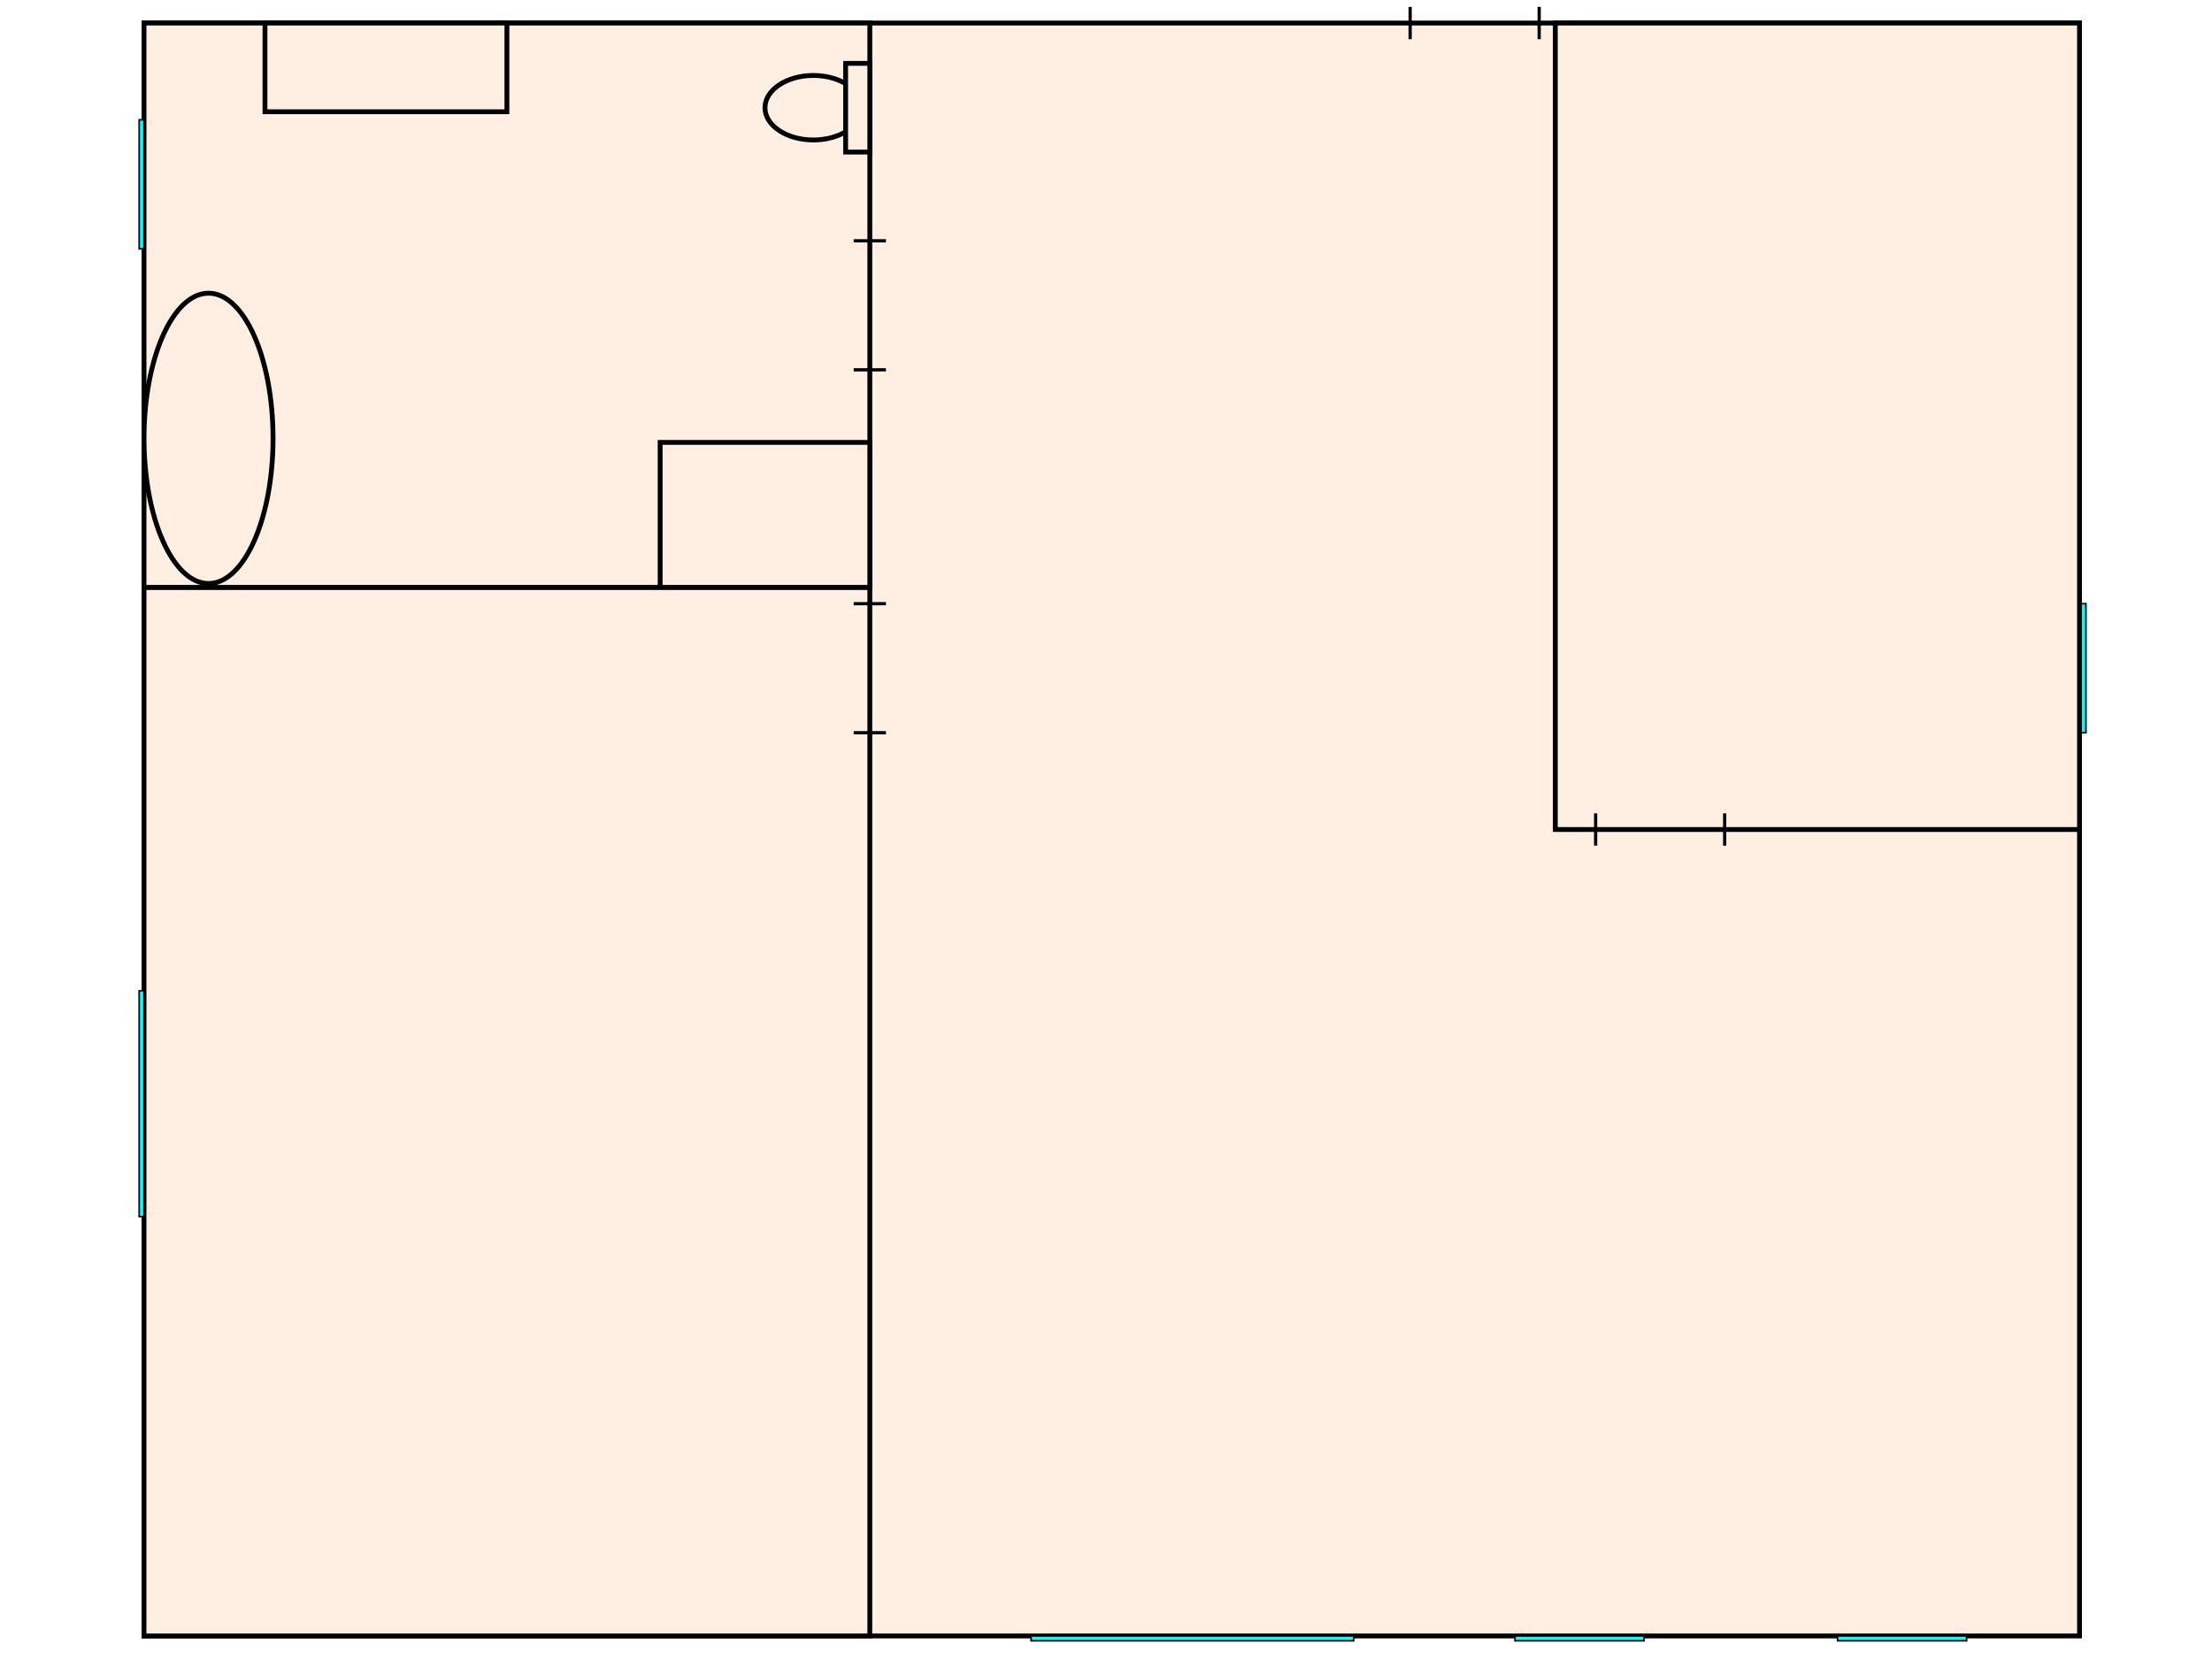
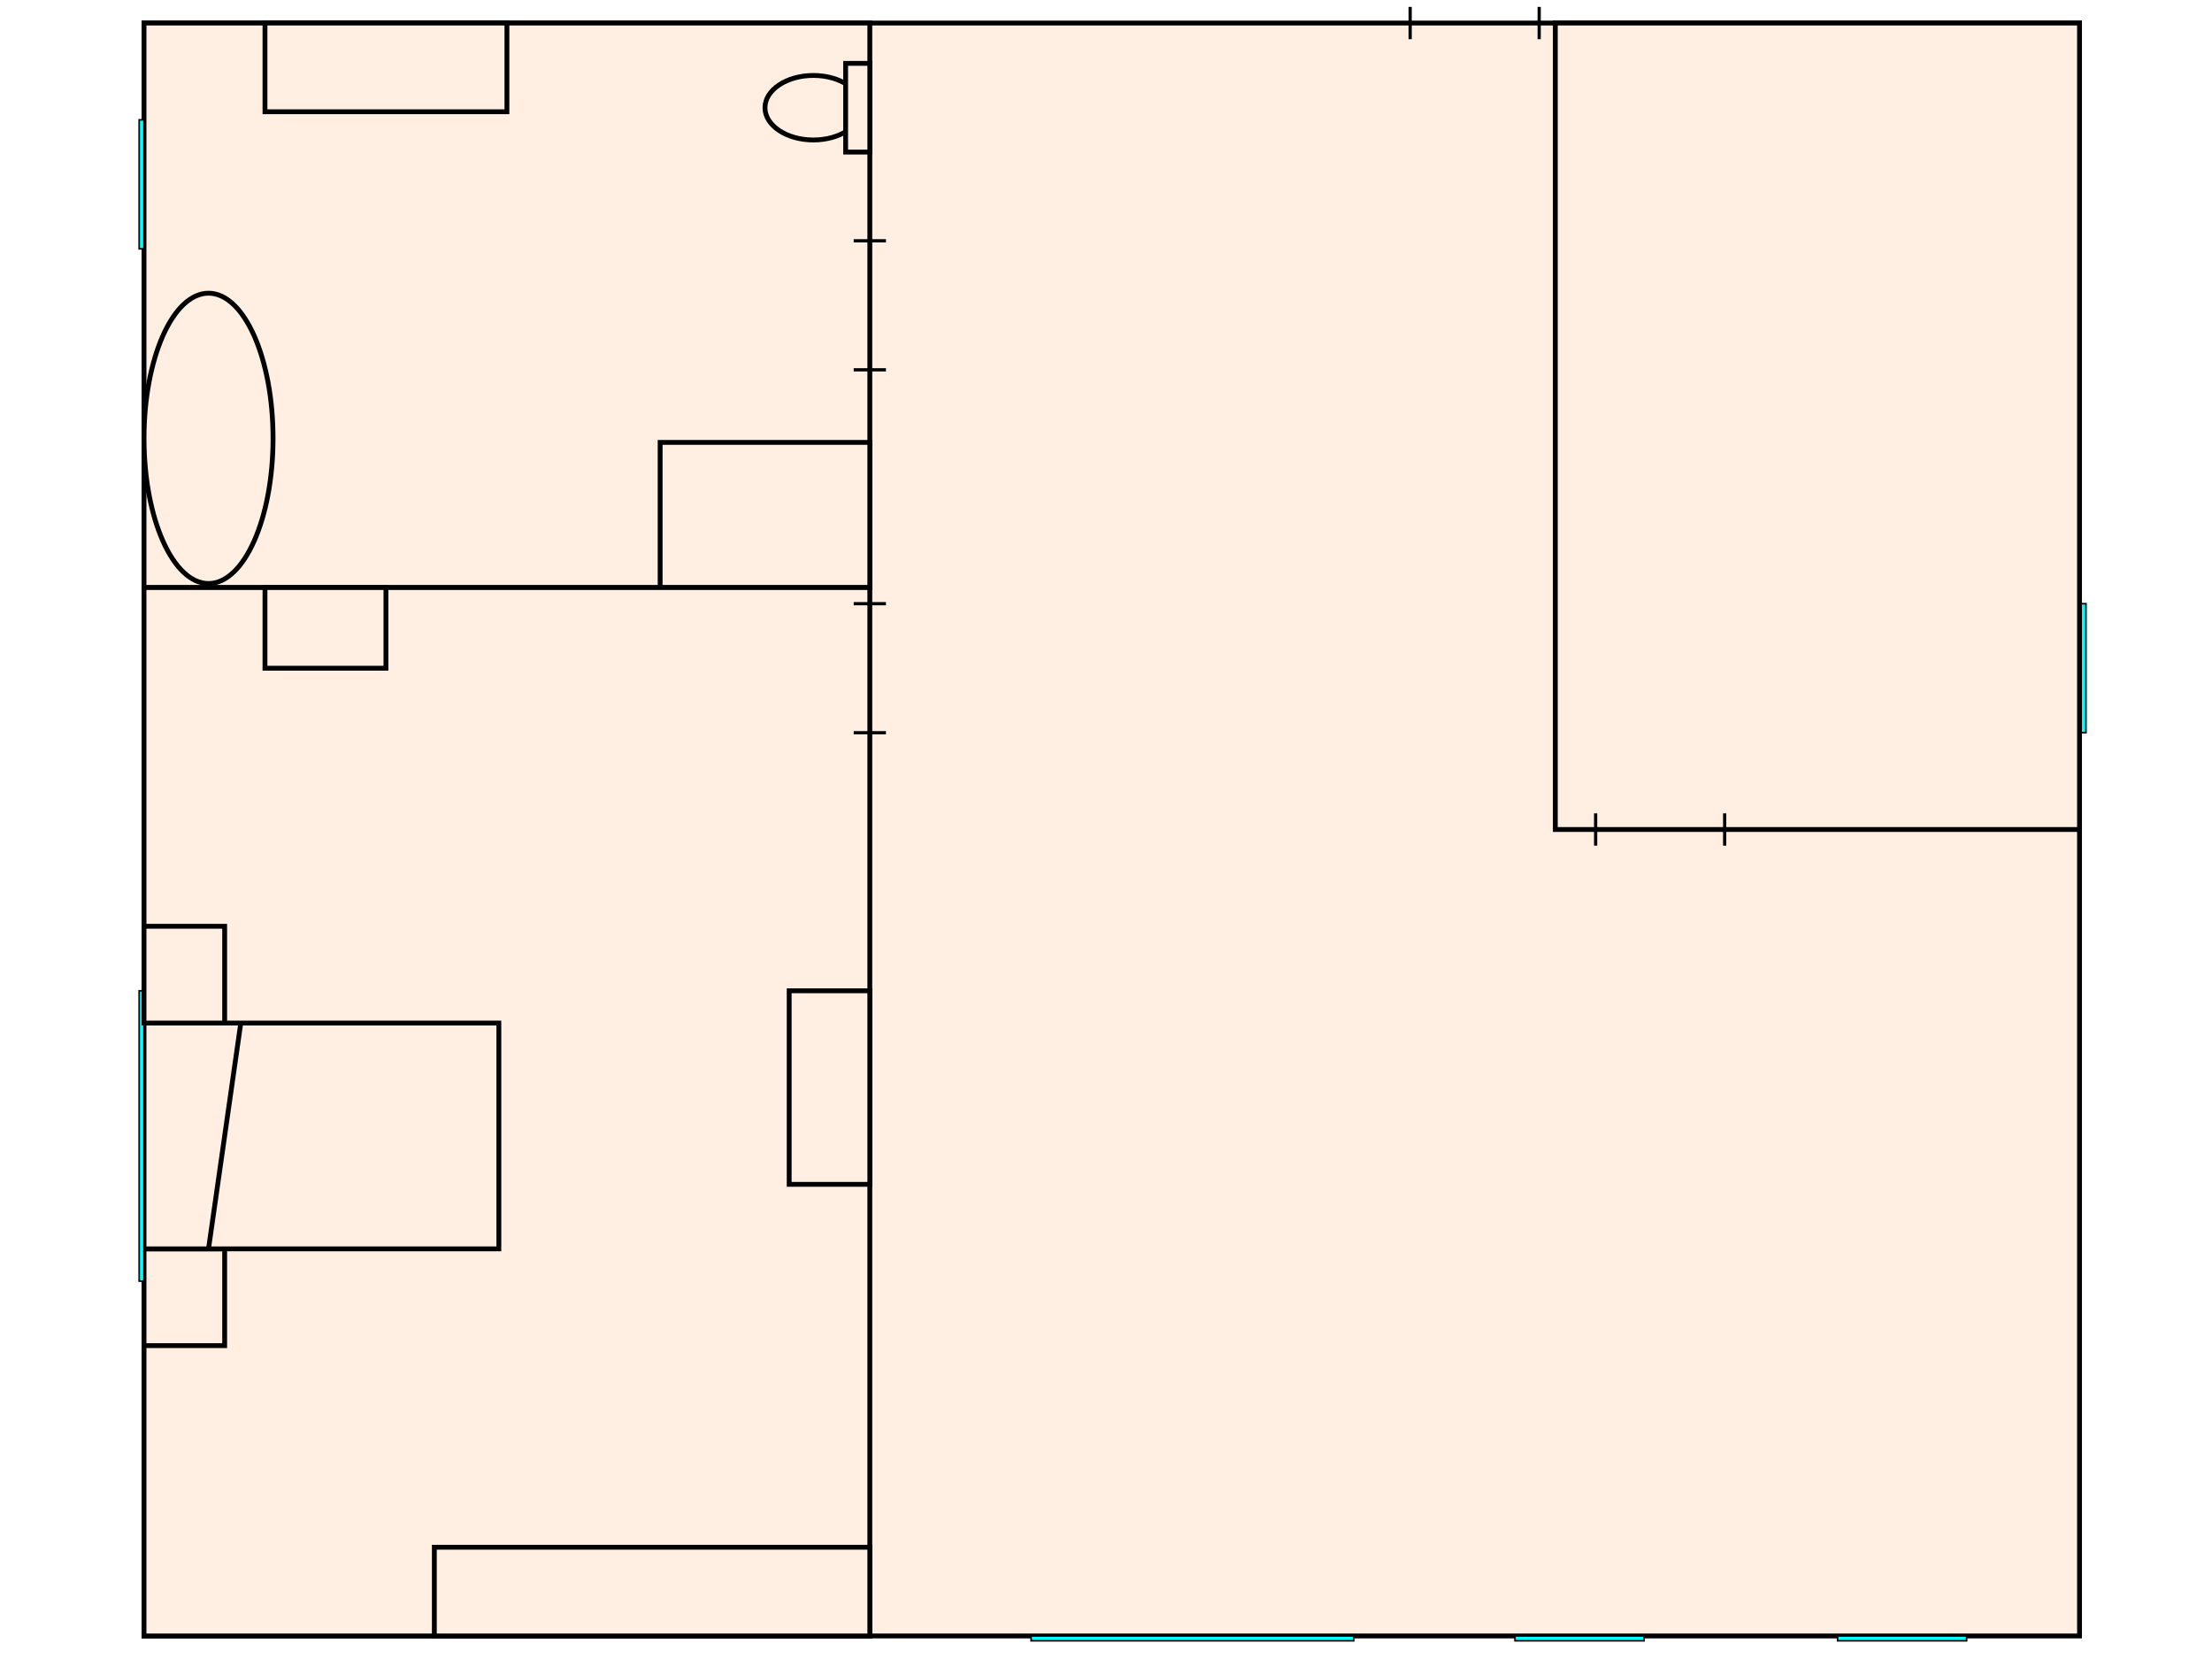
<svg xmlns="http://www.w3.org/2000/svg" width="100%" height="100%" viewBox="0 0 1920 1440">
  <g id="l_Background">
		
	</g>
  <g id="general_0001" transform="matrix(1.4 0 0 1.4 125 20)">
    <rect id="contour" x="0" y="0" height="1000" width="1200" stroke-width="3" stroke="black" fill="#FFEEE2" />
    <g id="bathroom_0001" transform="matrix(1 0 0 1 0 0)">
      <rect id="contour" x="0" y="0" height="350" width="450" stroke-width="3" stroke="black" fill="#FFEEE2" />
      <rect id="sink" x="75" y="0" height="55" width="150" stroke-width="3" stroke="black" fill="#FFEEE2" />
      <g id="bathroom_0001_wc">
        <ellipse id="wc" cx="415" cy="52.5" rx="30" ry="20" stroke-width="3" stroke="black" fill="#FFEEE2" />
        <rect id="wc" x="435" y="25" height="55" width="15" stroke-width="3" stroke="black" fill="#FFEEE2" />
      </g>
      <g id="bathroom_0001_dinningroom_door">
        <line id="door" x1="440" y1="135" x2="460" y2="135" stroke-width="2" stroke="black" />
        <line id="door" x1="440" y1="215" x2="460" y2="215" stroke-width="2" stroke="black" />
      </g>
      <rect id="sink" x="320" y="260" height="90" width="130" stroke-width="3" stroke="black" fill="#FFEEE2" />
      <ellipse id="bath" cx="40" cy="257.5" rx="40" ry="90" stroke-width="3" stroke="black" fill="#FFEEE2" />
      <rect id="window" x="-3" y="60" height="80" width="3" fill="cyan" stroke-width="1" stroke="black" />
    </g>
    <g id="bedroom_0001" transform="matrix(1 0 0 1 0 0)">
      <rect id="contour" x="0" y="350" height="650" width="450" stroke-width="3" stroke="black" fill="#FFEEE2" />
+       <rect id="table1" x="75" y="350" height="50" width="75" stroke-width="3" stroke="black" fill="#FFEEE2" />
      <g id="bedroom_0001_dinningroom_door">
        <line id="door" x1="440" y1="360" x2="460" y2="360" stroke-width="2" stroke="black" />
        <line id="door" x1="440" y1="440" x2="460" y2="440" stroke-width="2" stroke="black" />
      </g>
-       <rect id="window" x="-3" y="600" height="140" width="3" fill="cyan" stroke-width="1" stroke="black" />
+       <rect id="table2" x="400" y="600" height="120" width="50" stroke-width="3" stroke="black" fill="#FFEEE2" />
+       <rect id="table3" x="180" y="945" height="55" width="270" stroke-width="3" stroke="black" fill="#FFEEE2" />
+       <rect id="table4" x="0" y="760" height="60" width="50" stroke-width="3" stroke="black" fill="#FFEEE2" />
+       <g id="bed">
+         <rect id="bed" x="0" y="620" height="140" width="220" stroke-width="3" stroke="black" fill="#FFEEE2" />
+         <line id="bed" x1="60" y1="620" x2="40" y2="760" stroke-width="3" stroke="black" />
+       </g>
+       <rect id="window" x="-3" y="600" height="180" width="3" fill="cyan" stroke-width="1" stroke="black" />
+       <rect id="table5" x="0" y="560" height="60" width="50" stroke-width="3" stroke="black" fill="#FFEEE2" />
    </g>
    <g id="kitchen_0001" transform="matrix(1 0 0 1 0 0)">
      <rect id="contour" x="875" y="0" height="500" width="325" stroke-width="3" stroke="black" fill="#FFEEE2" />
      <g id="kitchen_0001_dinningroom_door">
        <line id="door" x1="900" y1="490" x2="900" y2="510" stroke-width="2" stroke="black" />
        <line id="door" x1="980" y1="490" x2="980" y2="510" stroke-width="2" stroke="black" />
      </g>
      <rect id="window" x="1201" y="360" height="80" width="3" fill="cyan" stroke-width="1" stroke="black" />
    </g>
    <g id="dinningroom_0001" transform="matrix(1 0 0 1 0 0)">
      <g id="general__0001_exit_door">
        <line id="exit_Door" x1="785" y1="-10" x2="785" y2="10" stroke-width="2" stroke="black" />
        <line id="exit_Door" x1="865" y1="-10" x2="865" y2="10" stroke-width="2" stroke="black" />
      </g>
      <rect id="window" x="550" y="1000" height="3" width="200" fill="cyan" stroke-width="1" stroke="black" />
      <rect id="window" x="850" y="1000" height="3" width="80" fill="cyan" stroke-width="1" stroke="black" />
      <rect id="window" x="1050" y="1000" height="3" width="80" fill="cyan" stroke-width="1" stroke="black" />
    </g>
  </g>
</svg>
